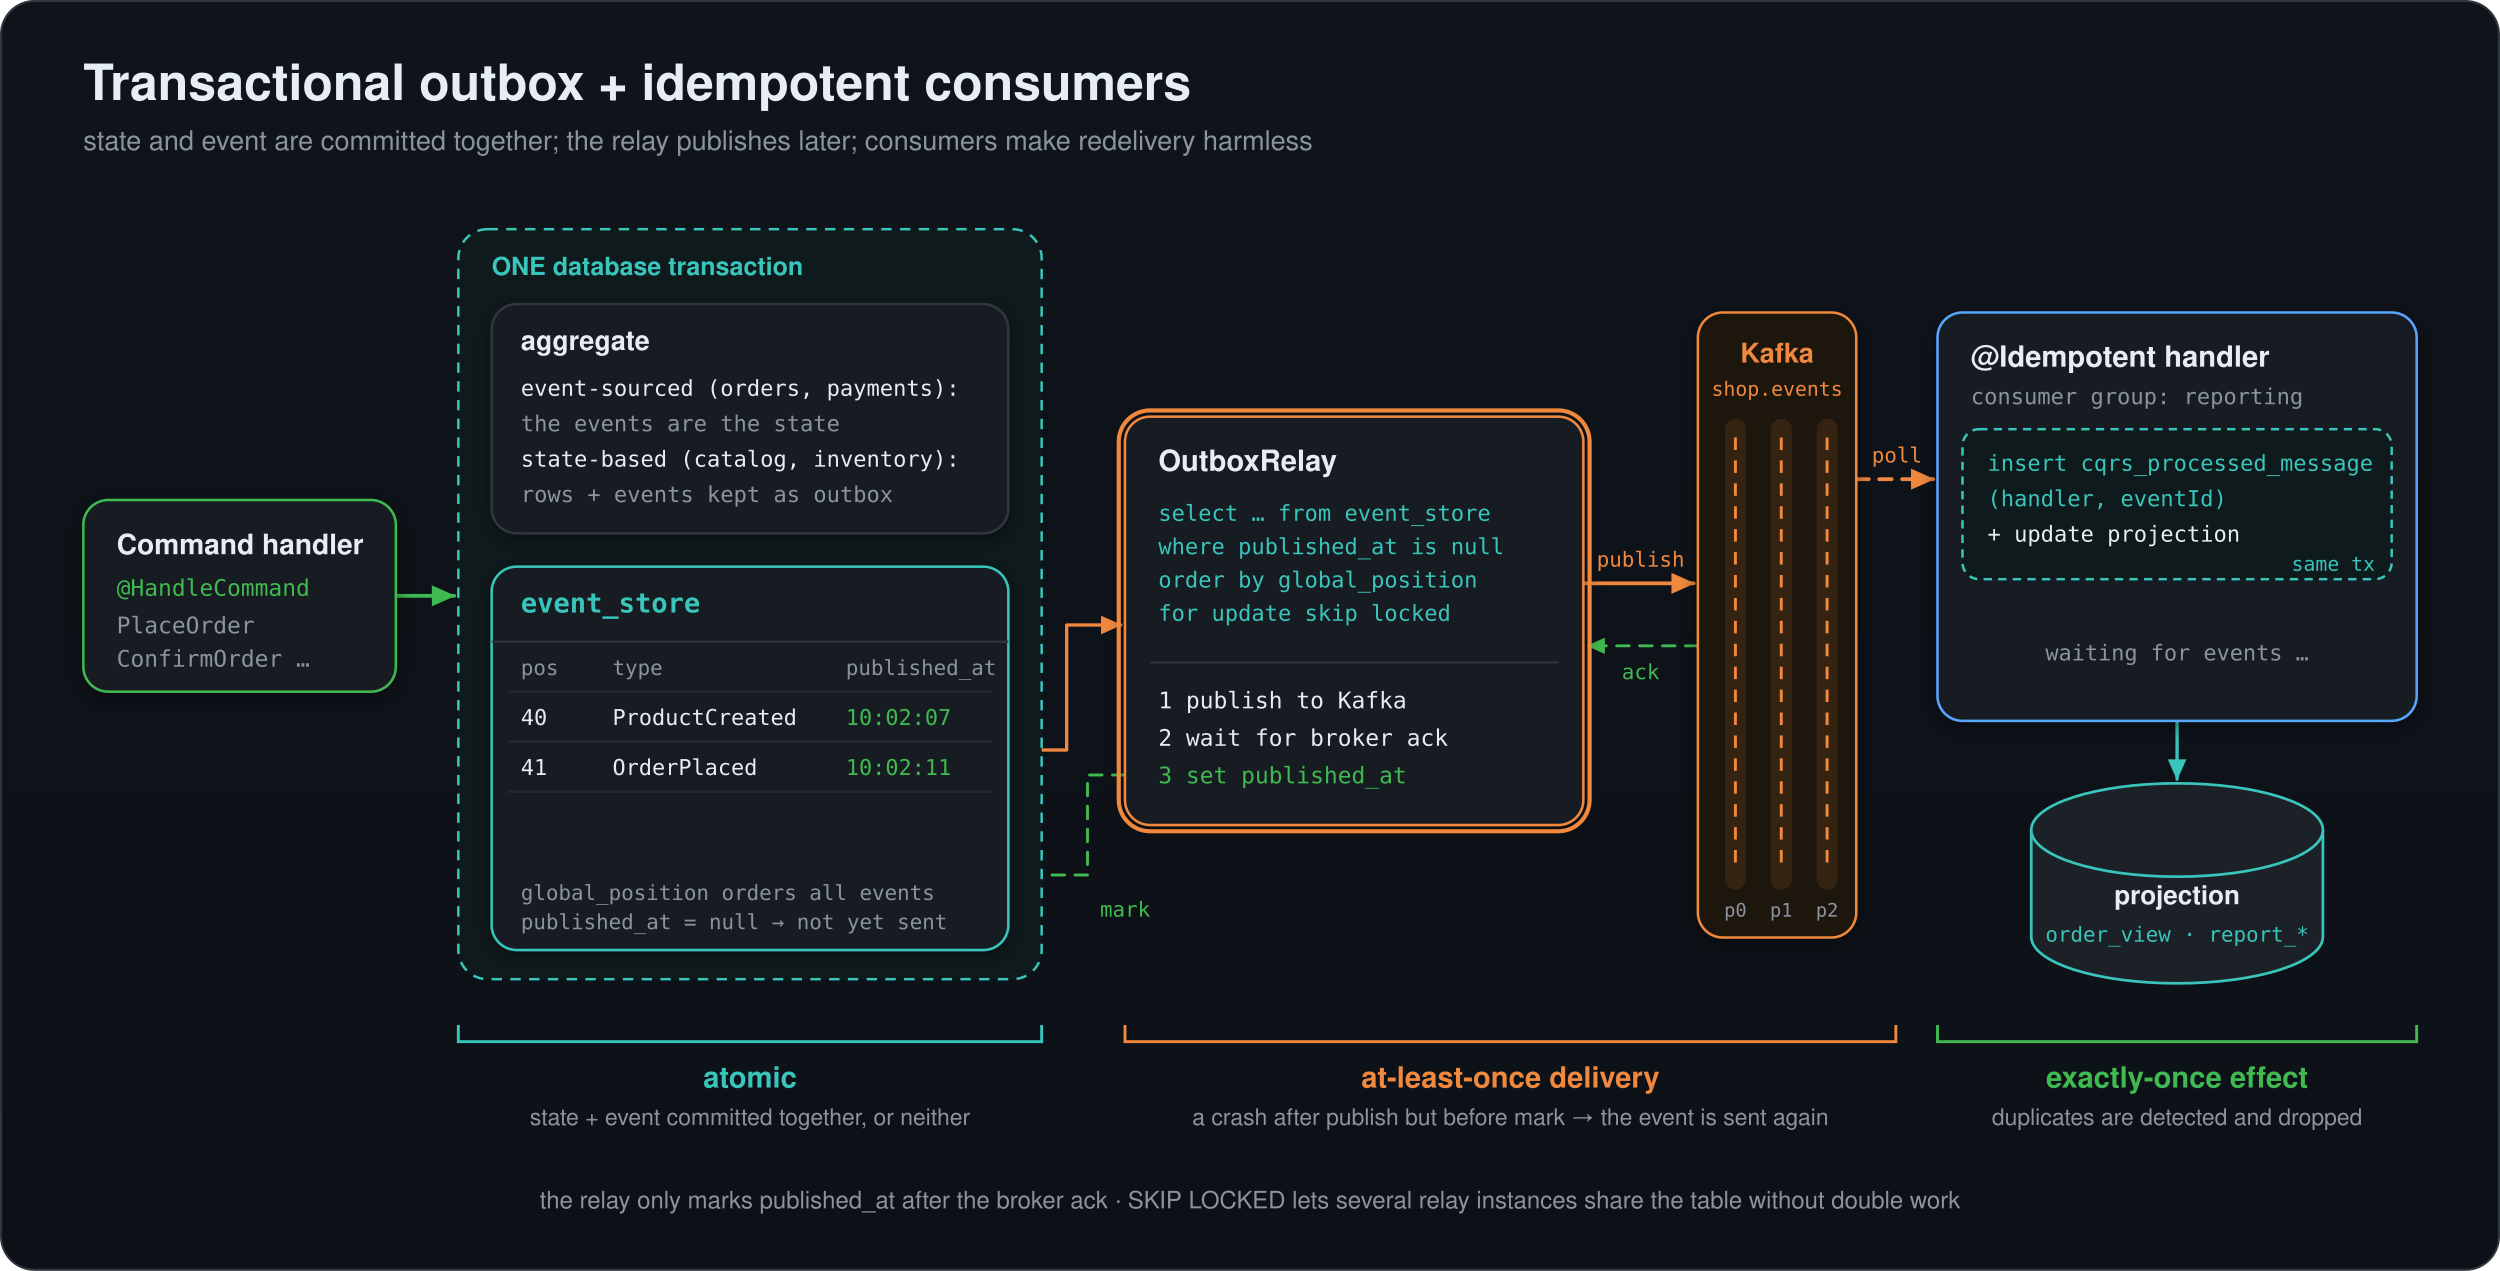
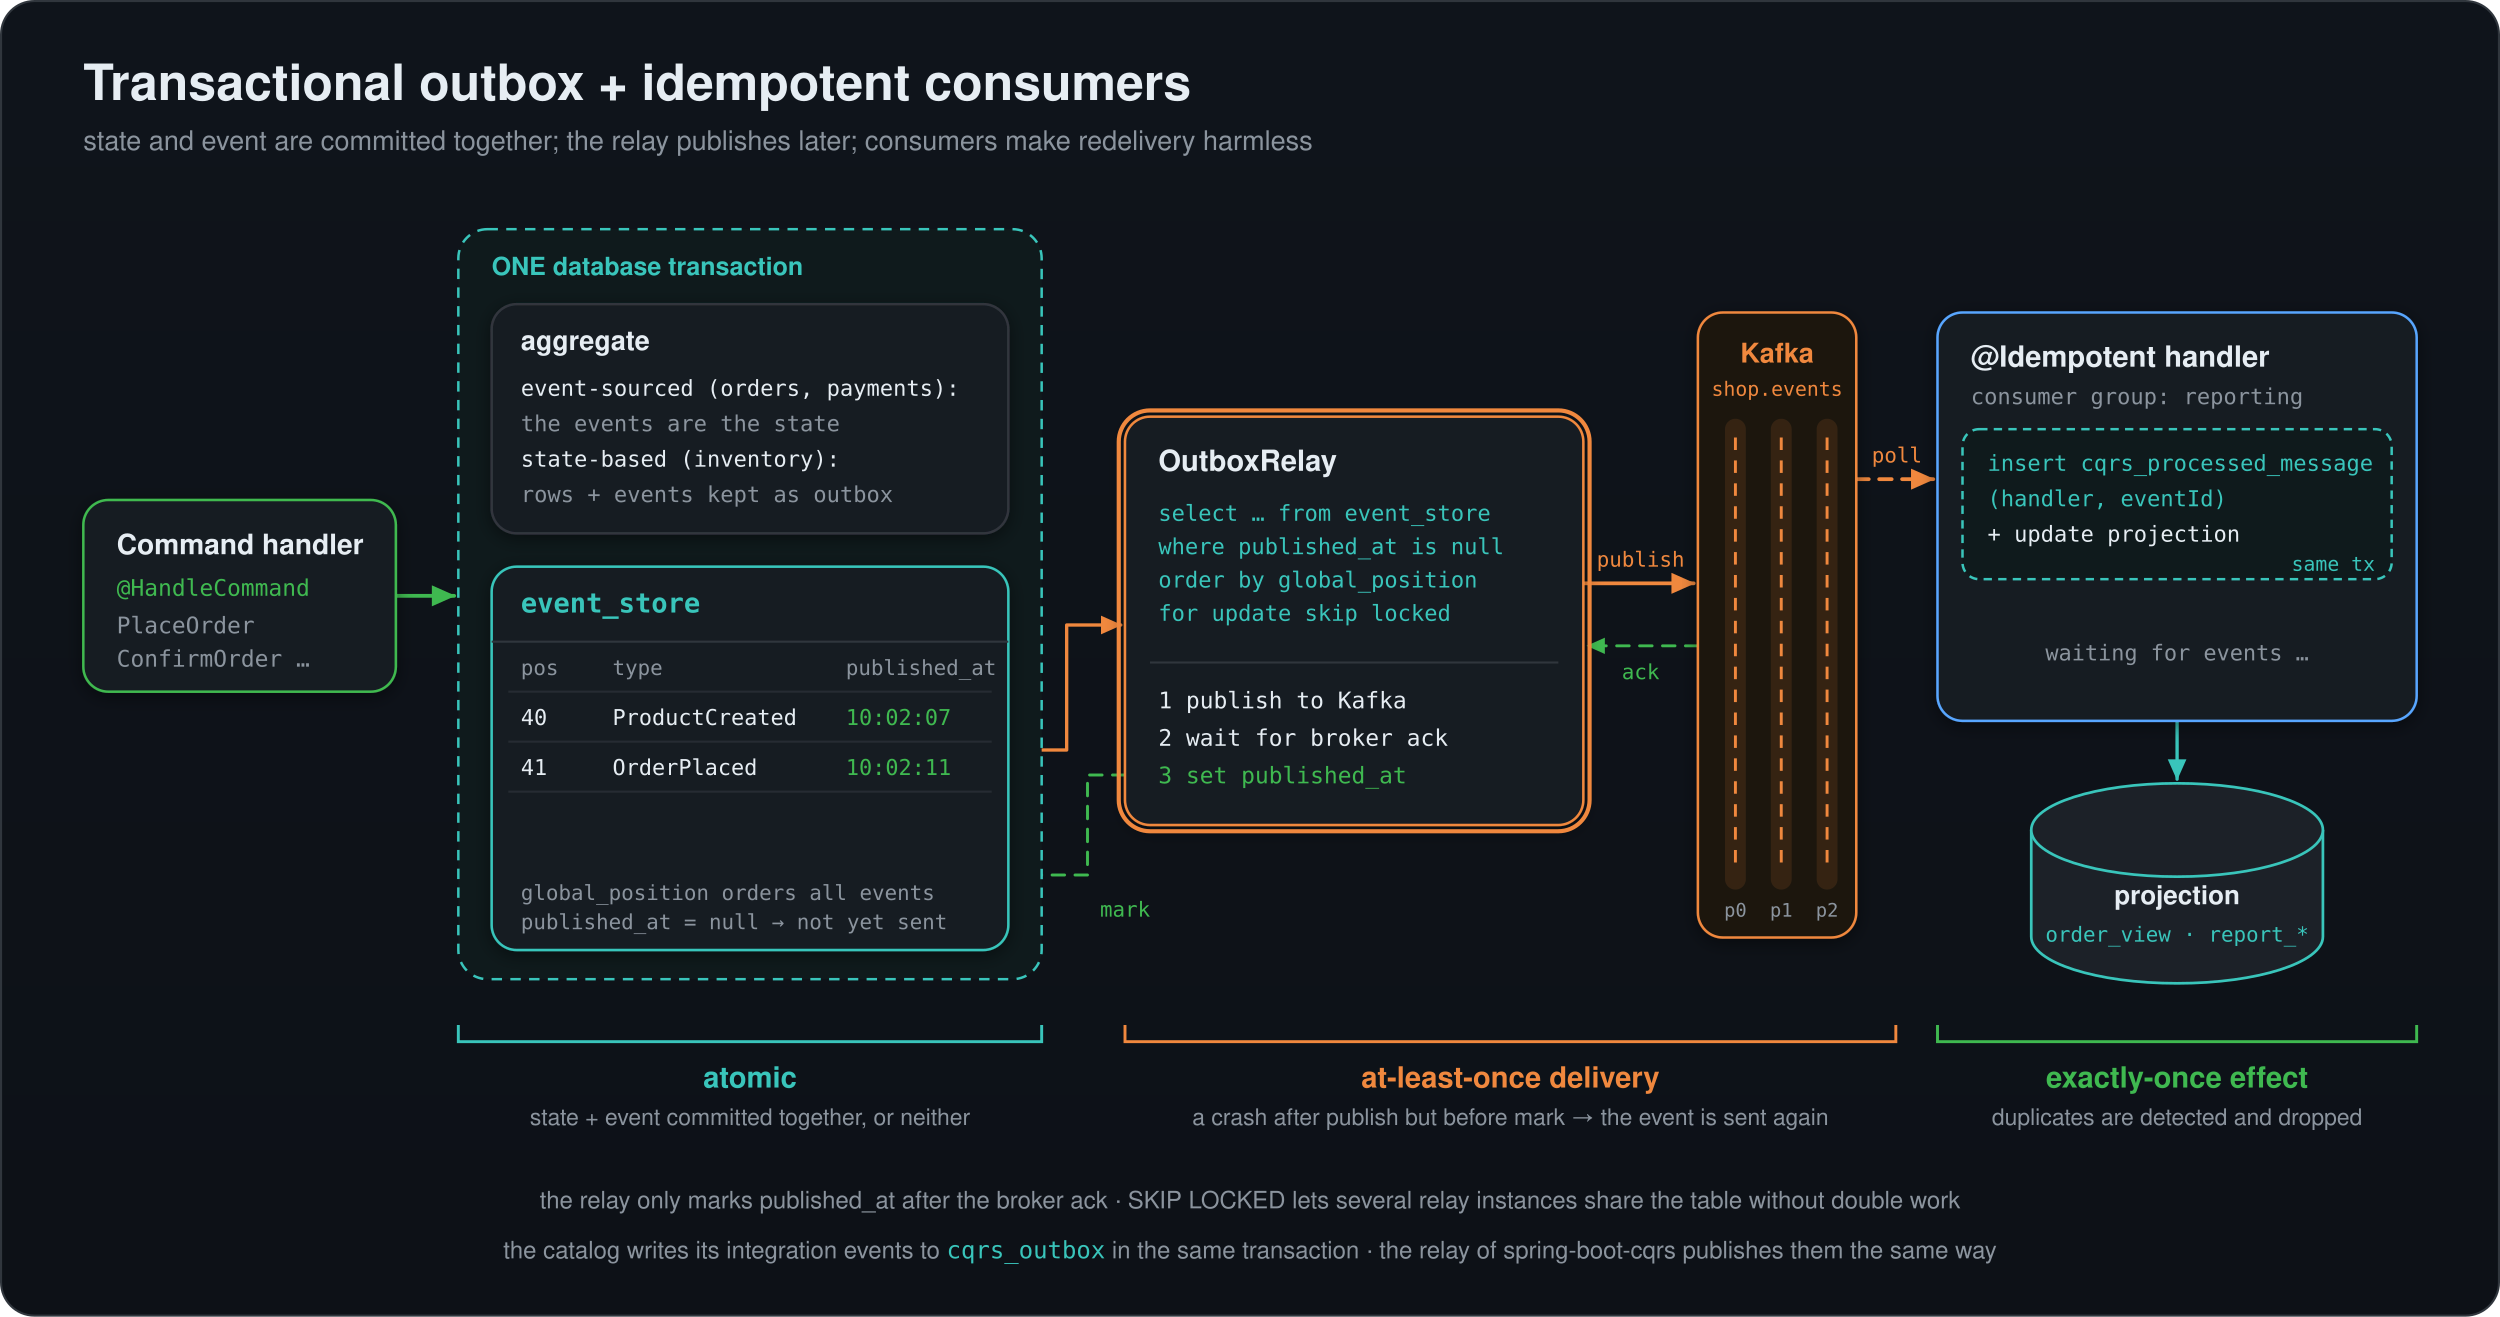
- <svg xmlns="http://www.w3.org/2000/svg" width="1200" height="610" viewBox="0 0 1200 610" role="img" aria-labelledby="title desc">
+ <svg xmlns="http://www.w3.org/2000/svg" width="1200" height="632" viewBox="0 0 1200 632" role="img" aria-labelledby="title desc">
  <defs>
    <filter id="sh" x="-10%" y="-10%" width="120%" height="130%">
      <feDropShadow dx="0" dy="2" stdDeviation="4" flood-color="#000" flood-opacity="0.45" />
    </filter>
    <filter id="gl" x="-150%" y="-150%" width="400%" height="400%">
      <feGaussianBlur stdDeviation="2.4" result="b" />
      <feMerge>
        <feMergeNode in="b" />
        <feMergeNode in="SourceGraphic" />
      </feMerge>
    </filter>
    <linearGradient id="panel" x1="0" y1="0" x2="0" y2="1">
      <stop offset="0" stop-color="#0f141b" />
      <stop offset="1" stop-color="#0d1117" />
    </linearGradient>
    <marker id="a-blue" viewBox="0 0 10 10" refX="8.5" refY="5" markerWidth="7" markerHeight="7" orient="auto-start-reverse">
      <path d="M0,1 L9,5 L0,9 z" fill="#58a6ff" />
    </marker>
    <marker id="a-orange" viewBox="0 0 10 10" refX="8.5" refY="5" markerWidth="7" markerHeight="7" orient="auto-start-reverse">
      <path d="M0,1 L9,5 L0,9 z" fill="#f0883e" />
    </marker>
    <marker id="a-amber" viewBox="0 0 10 10" refX="8.5" refY="5" markerWidth="7" markerHeight="7" orient="auto-start-reverse">
      <path d="M0,1 L9,5 L0,9 z" fill="#d29922" />
    </marker>
    <marker id="a-teal" viewBox="0 0 10 10" refX="8.5" refY="5" markerWidth="7" markerHeight="7" orient="auto-start-reverse">
      <path d="M0,1 L9,5 L0,9 z" fill="#39c5bb" />
    </marker>
    <marker id="a-purple" viewBox="0 0 10 10" refX="8.5" refY="5" markerWidth="7" markerHeight="7" orient="auto-start-reverse">
      <path d="M0,1 L9,5 L0,9 z" fill="#bc8cff" />
    </marker>
    <marker id="a-green" viewBox="0 0 10 10" refX="8.5" refY="5" markerWidth="7" markerHeight="7" orient="auto-start-reverse">
      <path d="M0,1 L9,5 L0,9 z" fill="#3fb950" />
    </marker>
    <marker id="a-red" viewBox="0 0 10 10" refX="8.5" refY="5" markerWidth="7" markerHeight="7" orient="auto-start-reverse">
      <path d="M0,1 L9,5 L0,9 z" fill="#f85149" />
    </marker>
    <marker id="a-pink" viewBox="0 0 10 10" refX="8.5" refY="5" markerWidth="7" markerHeight="7" orient="auto-start-reverse">
      <path d="M0,1 L9,5 L0,9 z" fill="#db61a2" />
    </marker>
    <marker id="a-muted" viewBox="0 0 10 10" refX="8.5" refY="5" markerWidth="7" markerHeight="7" orient="auto-start-reverse">
      <path d="M0,1 L9,5 L0,9 z" fill="#8b949e" />
    </marker>
    <marker id="a-text" viewBox="0 0 10 10" refX="8.5" refY="5" markerWidth="7" markerHeight="7" orient="auto-start-reverse">
      <path d="M0,1 L9,5 L0,9 z" fill="#e6edf3" />
    </marker>
  </defs>
  <style>
text{font-family:-apple-system, 'Segoe UI', Helvetica, Arial, sans-serif}
.mono{font-family:ui-monospace, SFMono-Regular, Menlo, Consolas, monospace}
.mu{fill:#8b949e}
.b{font-weight:600}
.flow{stroke-dasharray:6 5;animation:dash 1.1s linear infinite}
.flowr{stroke-dasharray:6 5;animation:dashr 1.1s linear infinite}
.slow{stroke-dasharray:3 5;animation:dash 2.2s linear infinite}
@keyframes dash{to{stroke-dashoffset:-11}}
@keyframes dashr{to{stroke-dashoffset:11}}
.pulse{animation:pulse 3s ease-in-out infinite}
@keyframes pulse{0%,100%{opacity:.15}50%{opacity:.75}}
</style>
-   <rect x="0.5" y="0.5" width="1199" height="609" rx="16" fill="url(#panel)" stroke="#30363d" />
+   <rect x="0.5" y="0.5" width="1199" height="631" rx="16" fill="url(#panel)" stroke="#30363d" />
  <text x="40" y="48" font-size="24" fill="#e6edf3" font-weight="700">Transactional outbox + idempotent consumers</text>
  <text x="40" y="72" font-size="13" class="mu">state and event are committed together; the relay publishes later; consumers make redelivery harmless</text>
  <path d="M190,286 H218" fill="none" stroke="#3fb950" stroke-width="1.8" stroke-linecap="round" stroke-linejoin="round" marker-end="url(#a-green)" />
  <path d="M484,360 L512,360 L512,300 L538,300" fill="none" stroke="#f0883e" stroke-width="1.6" stroke-linecap="round" stroke-linejoin="round" marker-end="url(#a-orange)" />
  <path d="M540,372 L522,372 L522,420 L486,420" fill="none" stroke="#3fb950" stroke-width="1.4" stroke-linecap="round" stroke-linejoin="round" marker-end="url(#a-green)" class="flow" />
  <path d="M760,280 H813" fill="none" stroke="#f0883e" stroke-width="1.8" stroke-linecap="round" stroke-linejoin="round" marker-end="url(#a-orange)" />
  <path d="M815,310 H762" fill="none" stroke="#3fb950" stroke-width="1.4" stroke-linecap="round" stroke-linejoin="round" marker-end="url(#a-green)" class="flow" />
  <path d="M891,230 H928" fill="none" stroke="#f0883e" stroke-width="1.8" stroke-linecap="round" stroke-linejoin="round" marker-end="url(#a-orange)" class="flow" />
  <path d="M1045.0,346 V374" fill="none" stroke="#39c5bb" stroke-width="1.6" stroke-linecap="round" stroke-linejoin="round" marker-end="url(#a-teal)" />
  <rect x="40" y="240" width="150" height="92" rx="12" fill="#161b22" stroke="#3fb950" stroke-width="1.2" filter="url(#sh)" />
  <text x="56" y="266" font-size="13.5" fill="#e6edf3" font-weight="600">Command handler</text>
  <text x="56" y="286" font-size="11" class="mono" fill="#3fb950">@HandleCommand</text>
  <text x="56" y="304" font-size="11" class="mono" fill="#8b949e">PlaceOrder</text>
  <text x="56" y="320" font-size="11" class="mono" fill="#8b949e">ConfirmOrder …</text>
  <rect x="220" y="110" width="280" height="360" rx="14" fill="#0f1a1c" stroke="#39c5bb" stroke-width="1.2" stroke-dasharray="5 4" />
  <text x="236" y="132" font-size="12" fill="#39c5bb" font-weight="600">ONE database transaction</text>
  <rect x="236" y="146" width="248" height="110" rx="12" fill="#161b22" stroke="#30363d" stroke-width="1.2" filter="url(#sh)" />
  <text x="250" y="168" font-size="13" fill="#e6edf3" font-weight="600">aggregate</text>
  <text x="250" y="190" font-size="10.6" class="mono" fill="#e6edf3">event-sourced (orders, payments):</text>
  <text x="250" y="207" font-size="10.6" class="mono" fill="#8b949e">  the events are the state</text>
-   <text x="250" y="224" font-size="10.6" class="mono" fill="#e6edf3">state-based (catalog, inventory):</text>
+   <text x="250" y="224" font-size="10.6" class="mono" fill="#e6edf3">state-based (inventory):</text>
  <text x="250" y="241" font-size="10.6" class="mono" fill="#8b949e">  rows + events kept as outbox</text>
  <rect x="236" y="272" width="248" height="184" rx="12" fill="#161b22" stroke="#39c5bb" stroke-width="1.2" filter="url(#sh)" />
  <text x="250" y="294" font-size="13" class="mono" fill="#39c5bb" font-weight="600">event_store</text>
  <path d="M236,308 H484" stroke="#30363d" />
  <text x="250" y="324" font-size="10" class="mono" fill="#8b949e">pos</text>
  <text x="294" y="324" font-size="10" class="mono" fill="#8b949e">type</text>
  <text x="406" y="324" font-size="10" class="mono" fill="#8b949e">published_at</text>
  <path d="M244,332 H476" stroke="#30363d" opacity=".6" />
  <text x="250" y="348" font-size="10.5" class="mono" fill="#e6edf3">40</text>
  <text x="294" y="348" font-size="10.5" class="mono" fill="#e6edf3">ProductCreated</text>
  <text x="406" y="348" font-size="10.5" class="mono" fill="#3fb950">10:02:07</text>
  <path d="M244,356 H476" stroke="#30363d" opacity=".6" />
  <text x="250" y="372" font-size="10.5" class="mono" fill="#e6edf3">41</text>
  <text x="294" y="372" font-size="10.5" class="mono" fill="#e6edf3">OrderPlaced</text>
  <text x="406" y="372" font-size="10.5" class="mono" fill="#3fb950">10:02:11</text>
  <path d="M244,380 H476" stroke="#30363d" opacity=".6" />
  <g opacity="0">
    <rect x="242" y="381" width="236" height="21" rx="4" fill="#39c5bb" fill-opacity=".10" />
    <text x="250" y="396" font-size="10.5" class="mono" fill="#e6edf3">42</text>
    <text x="294" y="396" font-size="10.5" class="mono" fill="#e6edf3">OrderConfirmed</text>
    <animate attributeName="opacity" dur="10.0s" repeatCount="indefinite" values="0;0;1;1" keyTimes="0;0.100;0.115;1" />
  </g>
  <g opacity="0">
    <text x="406" y="396" font-size="10.5" class="mono" fill="#d29922">null</text>
    <animate attributeName="opacity" dur="10.0s" repeatCount="indefinite" values="0;0;1;1;0;0" keyTimes="0;0.100;0.115;0.505;0.520;1" />
  </g>
  <g opacity="0">
    <text x="406" y="396" font-size="10.5" class="mono" fill="#3fb950">10:02:12</text>
    <animate attributeName="opacity" dur="10.0s" repeatCount="indefinite" values="0;0;1;1" keyTimes="0;0.520;0.535;1" />
  </g>
  <text x="250" y="432" font-size="10" class="mono" fill="#8b949e">global_position orders all events</text>
  <text x="250" y="446" font-size="10" class="mono" fill="#8b949e">published_at = null → not yet sent</text>
  <rect x="540" y="200" width="220" height="196" rx="12" fill="#161b22" stroke="#f0883e" stroke-width="1.2" filter="url(#sh)" />
  <text x="556" y="226" font-size="14" fill="#e6edf3" font-weight="600">OutboxRelay</text>
  <rect x="537" y="197" width="226" height="202" rx="15" fill="none" stroke="#f0883e" stroke-width="2" class="pulse" style="animation-delay:0s" />
  <text x="556" y="250" font-size="10.6" class="mono" fill="#39c5bb">select … from event_store</text>
  <text x="556" y="266" font-size="10.6" class="mono" fill="#39c5bb">where published_at is null</text>
  <text x="556" y="282" font-size="10.6" class="mono" fill="#39c5bb">order by global_position</text>
  <text x="556" y="298" font-size="10.6" class="mono" fill="#39c5bb">for update skip locked</text>
  <path d="M552,318 H748" stroke="#30363d" />
  <text x="556" y="340" font-size="11" class="mono" fill="#e6edf3">1  publish to Kafka</text>
  <text x="556" y="358" font-size="11" class="mono" fill="#e6edf3">2  wait for broker ack</text>
  <text x="556" y="376" font-size="11" class="mono" fill="#3fb950">3  set published_at</text>
  <text x="528" y="440" font-size="10" class="mono" fill="#3fb950">mark</text>
  <rect x="815" y="150" width="76" height="300" rx="12" fill="#1b1510" stroke="#f0883e" stroke-width="1.2" filter="url(#sh)" />
  <text x="853.0" y="174" font-size="13" fill="#f0883e" font-weight="600" text-anchor="middle">Kafka</text>
  <text x="853.0" y="190" font-size="9.5" class="mono" fill="#f0883e" text-anchor="middle">shop.events</text>
  <path d="M833,206 V422" stroke="#f0883e" stroke-width="10" stroke-opacity=".12" stroke-linecap="round" />
  <path d="M833,210 V418" stroke="#f0883e" stroke-width="1.4" class="flow" style="animation-duration:1.4s" />
  <text x="833" y="440" font-size="9" class="mono" fill="#8b949e" text-anchor="middle">p0</text>
  <path d="M855,206 V422" stroke="#f0883e" stroke-width="10" stroke-opacity=".12" stroke-linecap="round" />
  <path d="M855,210 V418" stroke="#f0883e" stroke-width="1.4" class="flow" style="animation-duration:1.7s" />
  <text x="855" y="440" font-size="9" class="mono" fill="#8b949e" text-anchor="middle">p1</text>
  <path d="M877,206 V422" stroke="#f0883e" stroke-width="10" stroke-opacity=".12" stroke-linecap="round" />
  <path d="M877,210 V418" stroke="#f0883e" stroke-width="1.4" class="flow" style="animation-duration:2.0s" />
  <text x="877" y="440" font-size="9" class="mono" fill="#8b949e" text-anchor="middle">p2</text>
  <text x="787.5" y="272" font-size="10" class="mono" fill="#f0883e" text-anchor="middle">publish</text>
  <text x="787.5" y="326" font-size="10" class="mono" fill="#3fb950" text-anchor="middle">ack</text>
  <rect x="930" y="150" width="230" height="196" rx="12" fill="#161b22" stroke="#58a6ff" stroke-width="1.2" filter="url(#sh)" />
  <text x="946" y="176" font-size="14" fill="#e6edf3" font-weight="600">@Idempotent handler</text>
  <text x="946" y="194" font-size="10.6" class="mono" fill="#8b949e">consumer group: reporting</text>
  <rect x="942" y="206" width="206" height="72" rx="8" fill="#0f1a1c" stroke="#39c5bb" stroke-width="1.2" stroke-dasharray="4 3" />
  <text x="954" y="226" font-size="10.6" class="mono" fill="#39c5bb">insert cqrs_processed_message</text>
  <text x="954" y="243" font-size="10.6" class="mono" fill="#39c5bb">  (handler, eventId)</text>
  <text x="954" y="260" font-size="10.6" class="mono" fill="#e6edf3">+ update projection</text>
  <text x="1140" y="274" font-size="9.5" class="mono" fill="#39c5bb" text-anchor="end">same tx</text>
  <g opacity="0">
    <rect x="942" y="292" width="206" height="40" rx="8" fill="#3fb950" fill-opacity=".12" stroke="#3fb950" stroke-opacity=".6" />
    <text x="1045.0" y="309" font-size="11.5" fill="#3fb950" font-weight="600" text-anchor="middle">✓ first delivery</text>
    <text x="1045.0" y="325" font-size="10.5" class="mono" fill="#3fb950" text-anchor="middle">projection updated</text>
    <animate attributeName="opacity" dur="10.0s" repeatCount="indefinite" values="0;0;1;1;0;0" keyTimes="0;0.600;0.615;0.725;0.740;1" />
  </g>
  <g opacity="0">
    <rect x="942" y="292" width="206" height="40" rx="8" fill="#f85149" fill-opacity=".12" stroke="#f85149" stroke-opacity=".6" />
    <text x="1045.0" y="309" font-size="11.5" fill="#f85149" font-weight="600" text-anchor="middle">✕ duplicate ignored</text>
    <text x="1045.0" y="325" font-size="10.5" class="mono" fill="#f85149" text-anchor="middle">eventId already processed</text>
    <animate attributeName="opacity" dur="10.0s" repeatCount="indefinite" values="0;0;1;1;0;0" keyTimes="0;0.840;0.855;0.965;0.980;1" />
  </g>
  <g>
    <text x="1045.0" y="317" font-size="10.5" class="mono" fill="#8b949e" text-anchor="middle">waiting for events …</text>
    <animate attributeName="opacity" dur="10.0s" repeatCount="indefinite" values="1;1;0;0;1;1;0;0;1" keyTimes="0;0.58;0.60;0.74;0.76;0.82;0.84;0.98;1" />
  </g>
  <text x="910.5" y="222" font-size="10" class="mono" fill="#f0883e" text-anchor="middle">poll</text>
  <path d="M975,398.4 v51.2 a70.0,22.4 0 0 0 140,0 v-51.2" fill="#1c2128" stroke="#39c5bb" stroke-width="1.3" />
  <ellipse cx="1045.0" cy="398.4" rx="70.0" ry="22.4" fill="#1c2128" stroke="#39c5bb" stroke-width="1.3" />
  <text x="1045" y="434" font-size="12.5" fill="#e6edf3" font-weight="600" text-anchor="middle">projection</text>
  <text x="1045" y="452" font-size="10" class="mono" fill="#39c5bb" text-anchor="middle">order_view · report_*</text>
  <path d="M220,492 V500 H500 V492" fill="none" stroke="#39c5bb" stroke-width="1.4" />
  <text x="360.0" y="522" font-size="14" fill="#39c5bb" font-weight="600" text-anchor="middle">atomic</text>
  <text x="360.0" y="540" font-size="11" fill="#8b949e" text-anchor="middle">state + event committed together, or neither</text>
  <path d="M540,492 V500 H910 V492" fill="none" stroke="#f0883e" stroke-width="1.4" />
  <text x="725.0" y="522" font-size="14" fill="#f0883e" font-weight="600" text-anchor="middle">at-least-once delivery</text>
  <text x="725.0" y="540" font-size="11" fill="#8b949e" text-anchor="middle">a crash after publish but before mark → the event is sent again</text>
  <path d="M930,492 V500 H1160 V492" fill="none" stroke="#3fb950" stroke-width="1.4" />
  <text x="1045.0" y="522" font-size="14" fill="#3fb950" font-weight="600" text-anchor="middle">exactly-once effect</text>
  <text x="1045.0" y="540" font-size="11" fill="#8b949e" text-anchor="middle">duplicates are detected and dropped</text>
  <text x="600" y="580" font-size="11.5" fill="#8b949e" text-anchor="middle">the relay only marks published_at after the broker ack · SKIP LOCKED lets several relay instances share the table without double work</text>
+   <text x="600" y="604" font-size="11.5" fill="#8b949e" text-anchor="middle">the catalog writes its integration events to <tspan class="mono" fill="#39c5bb">cqrs_outbox</tspan> in the same transaction · the relay of spring-boot-cqrs publishes them the same way</text>
  <circle r="4" fill="#3fb950" filter="url(#gl)" opacity="0">
    <animateMotion dur="10.0s" repeatCount="indefinite" path="M115,286 L190,286 L236,286" calcMode="linear" keyPoints="0;0;1;1" keyTimes="0;0.020;0.100;1" />
    <animate attributeName="opacity" dur="10.0s" repeatCount="indefinite" values="0;0;1;1;0;0" keyTimes="0;0.020;0.032;0.088;0.100;1" />
  </circle>
  <circle r="4" fill="#f0883e" filter="url(#gl)" opacity="0">
    <animateMotion dur="10.0s" repeatCount="indefinite" path="M484,360 L512,360 L512,300 L538,300" calcMode="linear" keyPoints="0;0;1;1" keyTimes="0;0.180;0.300;1" />
    <animate attributeName="opacity" dur="10.0s" repeatCount="indefinite" values="0;0;1;1;0;0" keyTimes="0;0.180;0.192;0.288;0.300;1" />
  </circle>
  <circle r="4" fill="#f0883e" filter="url(#gl)" opacity="0">
    <animateMotion dur="10.0s" repeatCount="indefinite" path="M760,280 L835,280" calcMode="linear" keyPoints="0;0;1;1" keyTimes="0;0.360;0.440;1" />
    <animate attributeName="opacity" dur="10.0s" repeatCount="indefinite" values="0;0;1;1;0;0" keyTimes="0;0.360;0.372;0.428;0.440;1" />
  </circle>
  <circle r="3" fill="#3fb950" filter="url(#gl)" opacity="0">
    <animateMotion dur="10.0s" repeatCount="indefinite" path="M815,310 L760,310" calcMode="linear" keyPoints="0;0;1;1" keyTimes="0;0.440;0.480;1" />
    <animate attributeName="opacity" dur="10.0s" repeatCount="indefinite" values="0;0;1;1;0;0" keyTimes="0;0.440;0.452;0.468;0.480;1" />
  </circle>
  <circle r="3" fill="#3fb950" filter="url(#gl)" opacity="0">
    <animateMotion dur="10.0s" repeatCount="indefinite" path="M540,372 L522,372 L522,420 L486,420" calcMode="linear" keyPoints="0;0;1;1" keyTimes="0;0.480;0.520;1" />
    <animate attributeName="opacity" dur="10.0s" repeatCount="indefinite" values="0;0;1;1;0;0" keyTimes="0;0.480;0.492;0.508;0.520;1" />
  </circle>
  <circle r="4" fill="#f0883e" filter="url(#gl)" opacity="0">
    <animateMotion dur="10.0s" repeatCount="indefinite" path="M855,230 L930,230" calcMode="linear" keyPoints="0;0;1;1" keyTimes="0;0.540;0.600;1" />
    <animate attributeName="opacity" dur="10.0s" repeatCount="indefinite" values="0;0;1;1;0;0" keyTimes="0;0.540;0.552;0.588;0.600;1" />
  </circle>
  <circle r="4" fill="#f0883e" filter="url(#gl)" opacity="0">
    <animateMotion dur="10.0s" repeatCount="indefinite" path="M855,230 L916,230" calcMode="linear" keyPoints="0;0;1;1" keyTimes="0;0.780;0.840;1" />
    <animate attributeName="opacity" dur="10.0s" repeatCount="indefinite" values="0;0;1;1;0;0" keyTimes="0;0.780;0.792;0.828;0.840;1" />
  </circle>
  <circle r="5" fill="#f85149" filter="url(#gl)" opacity="0">
    <animateMotion dur="10.0s" repeatCount="indefinite" path="M916,230 L926,230" calcMode="linear" keyPoints="0;0;1;1" keyTimes="0;0.840;0.900;1" />
    <animate attributeName="opacity" dur="10.0s" repeatCount="indefinite" values="0;0;1;1;0;0" keyTimes="0;0.840;0.852;0.888;0.900;1" />
  </circle>
  <circle r="3.5" fill="#39c5bb" filter="url(#gl)" opacity="0">
    <animateMotion dur="10.0s" repeatCount="indefinite" path="M1045.0,346 L1045.0,388" calcMode="linear" keyPoints="0;0;1;1" keyTimes="0;0.620;0.700;1" />
    <animate attributeName="opacity" dur="10.0s" repeatCount="indefinite" values="0;0;1;1;0;0" keyTimes="0;0.620;0.632;0.688;0.700;1" />
  </circle>
</svg>
